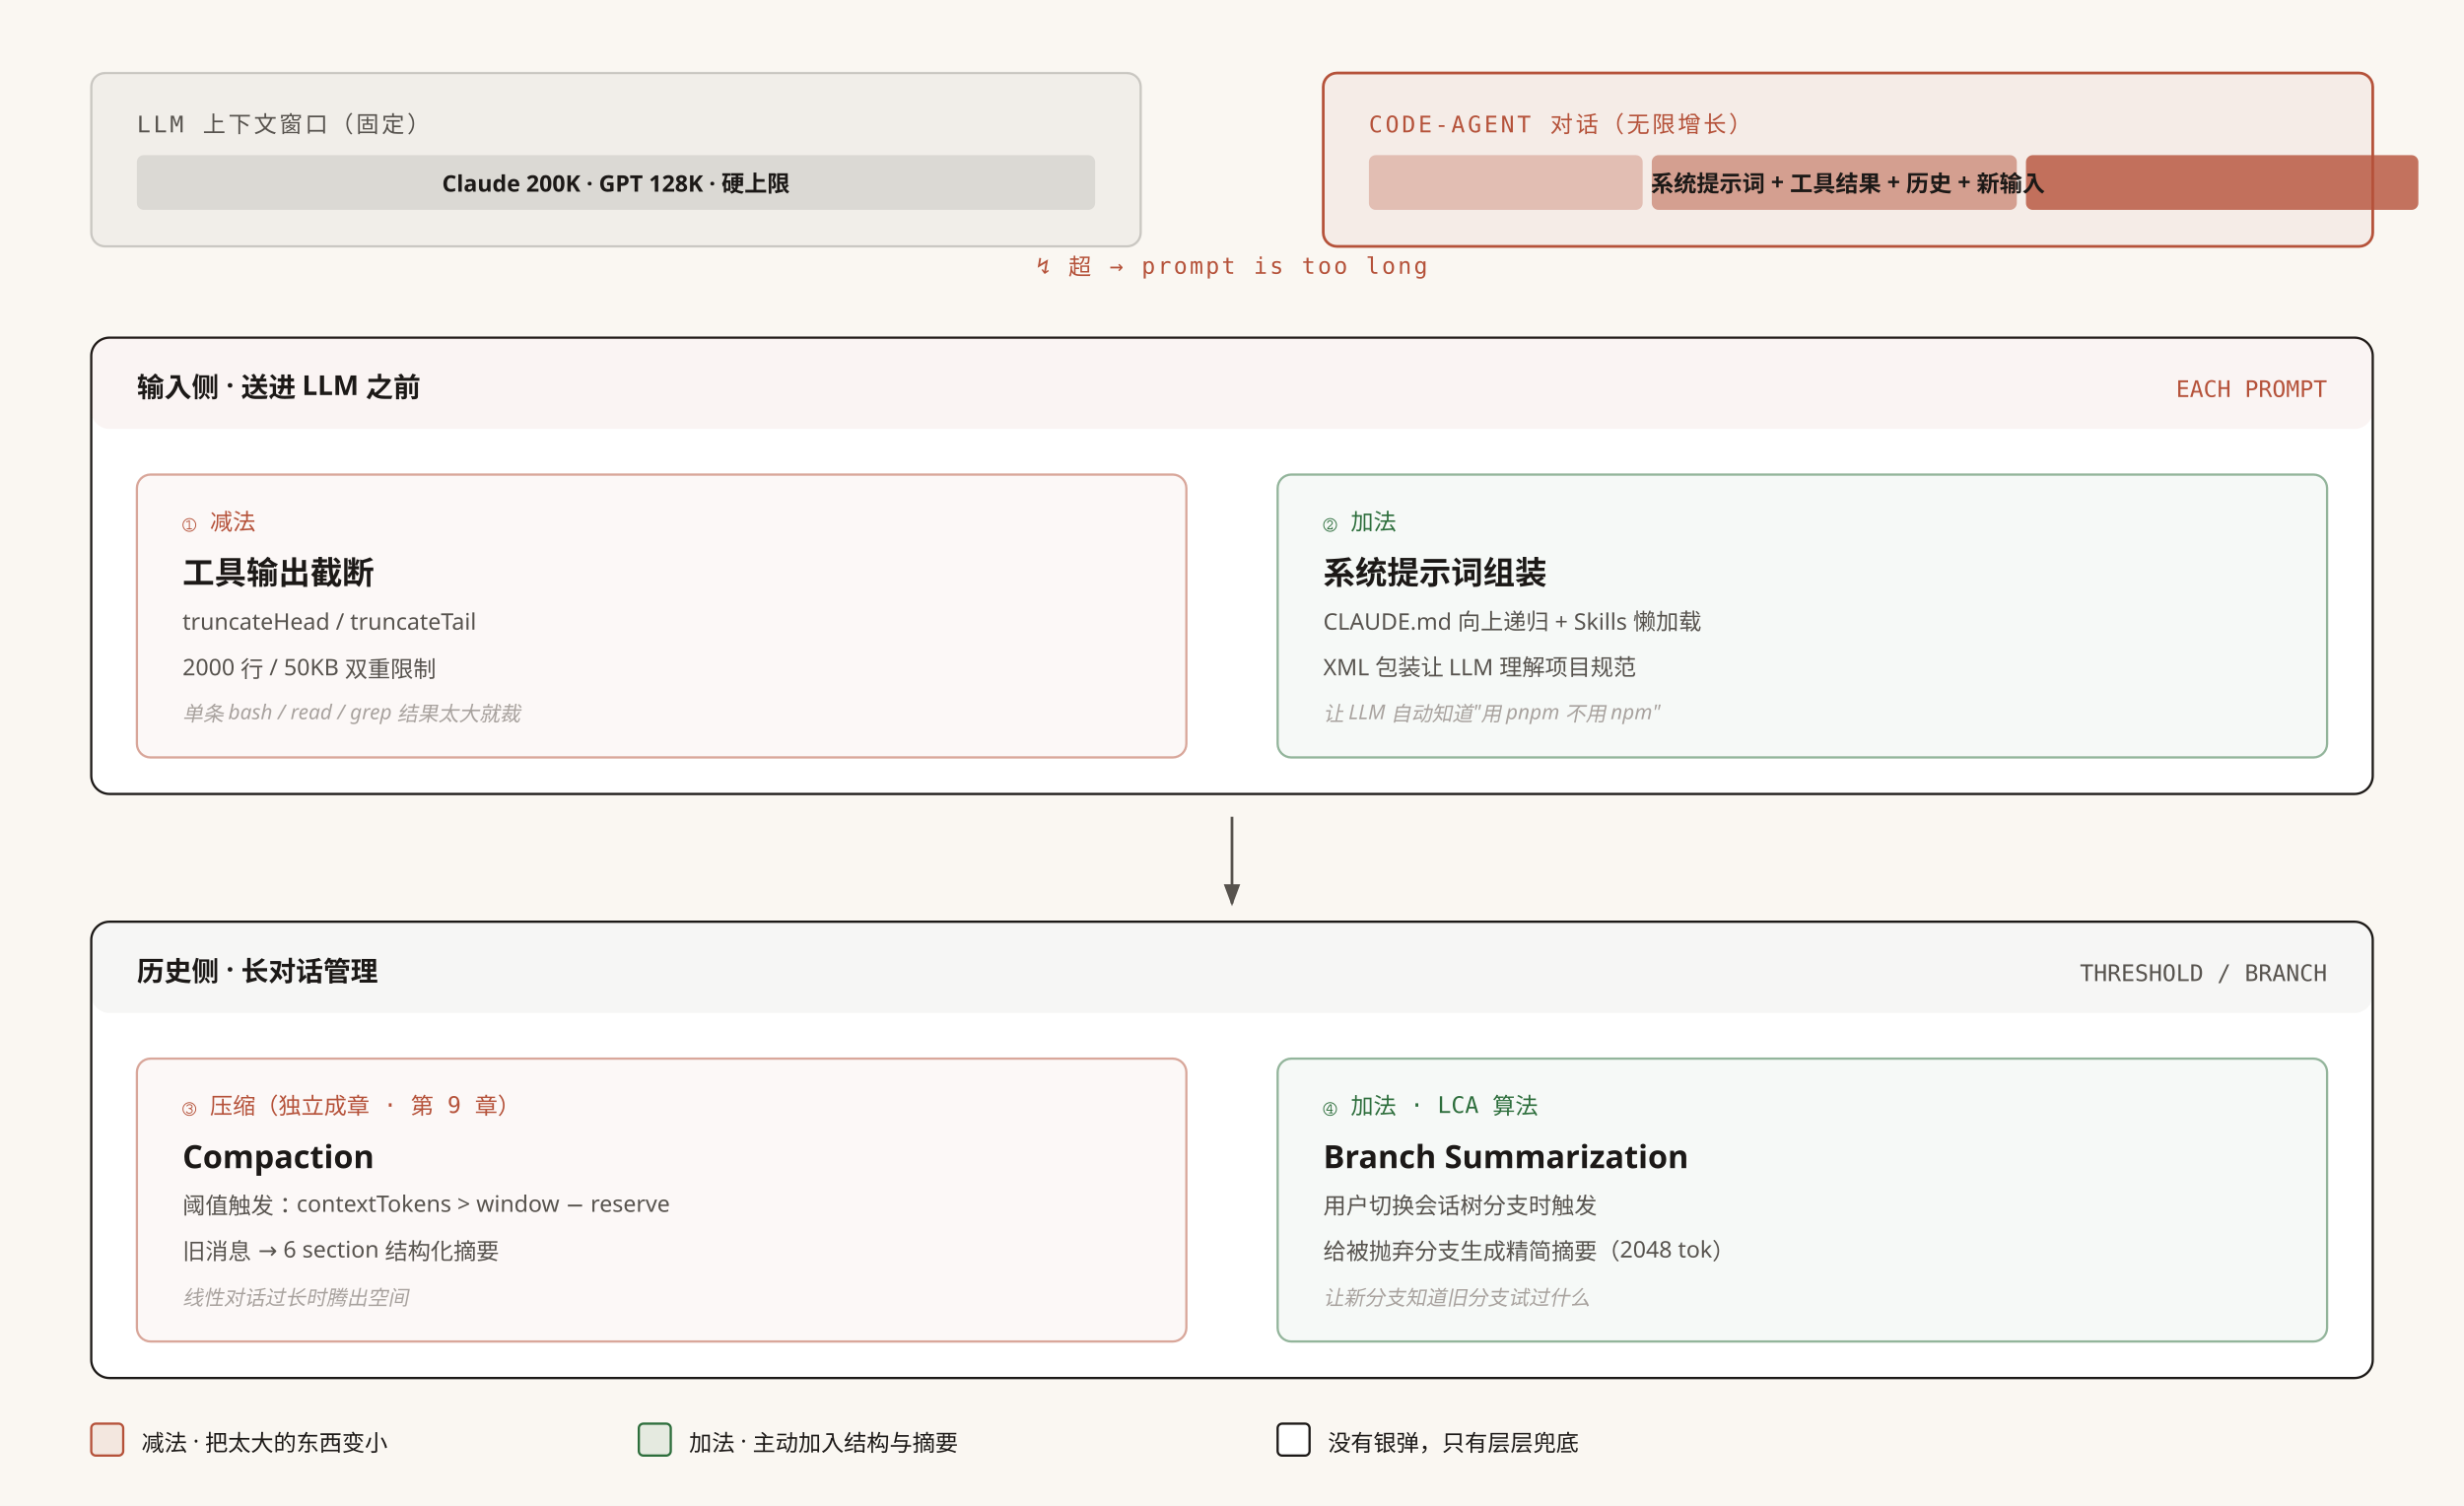
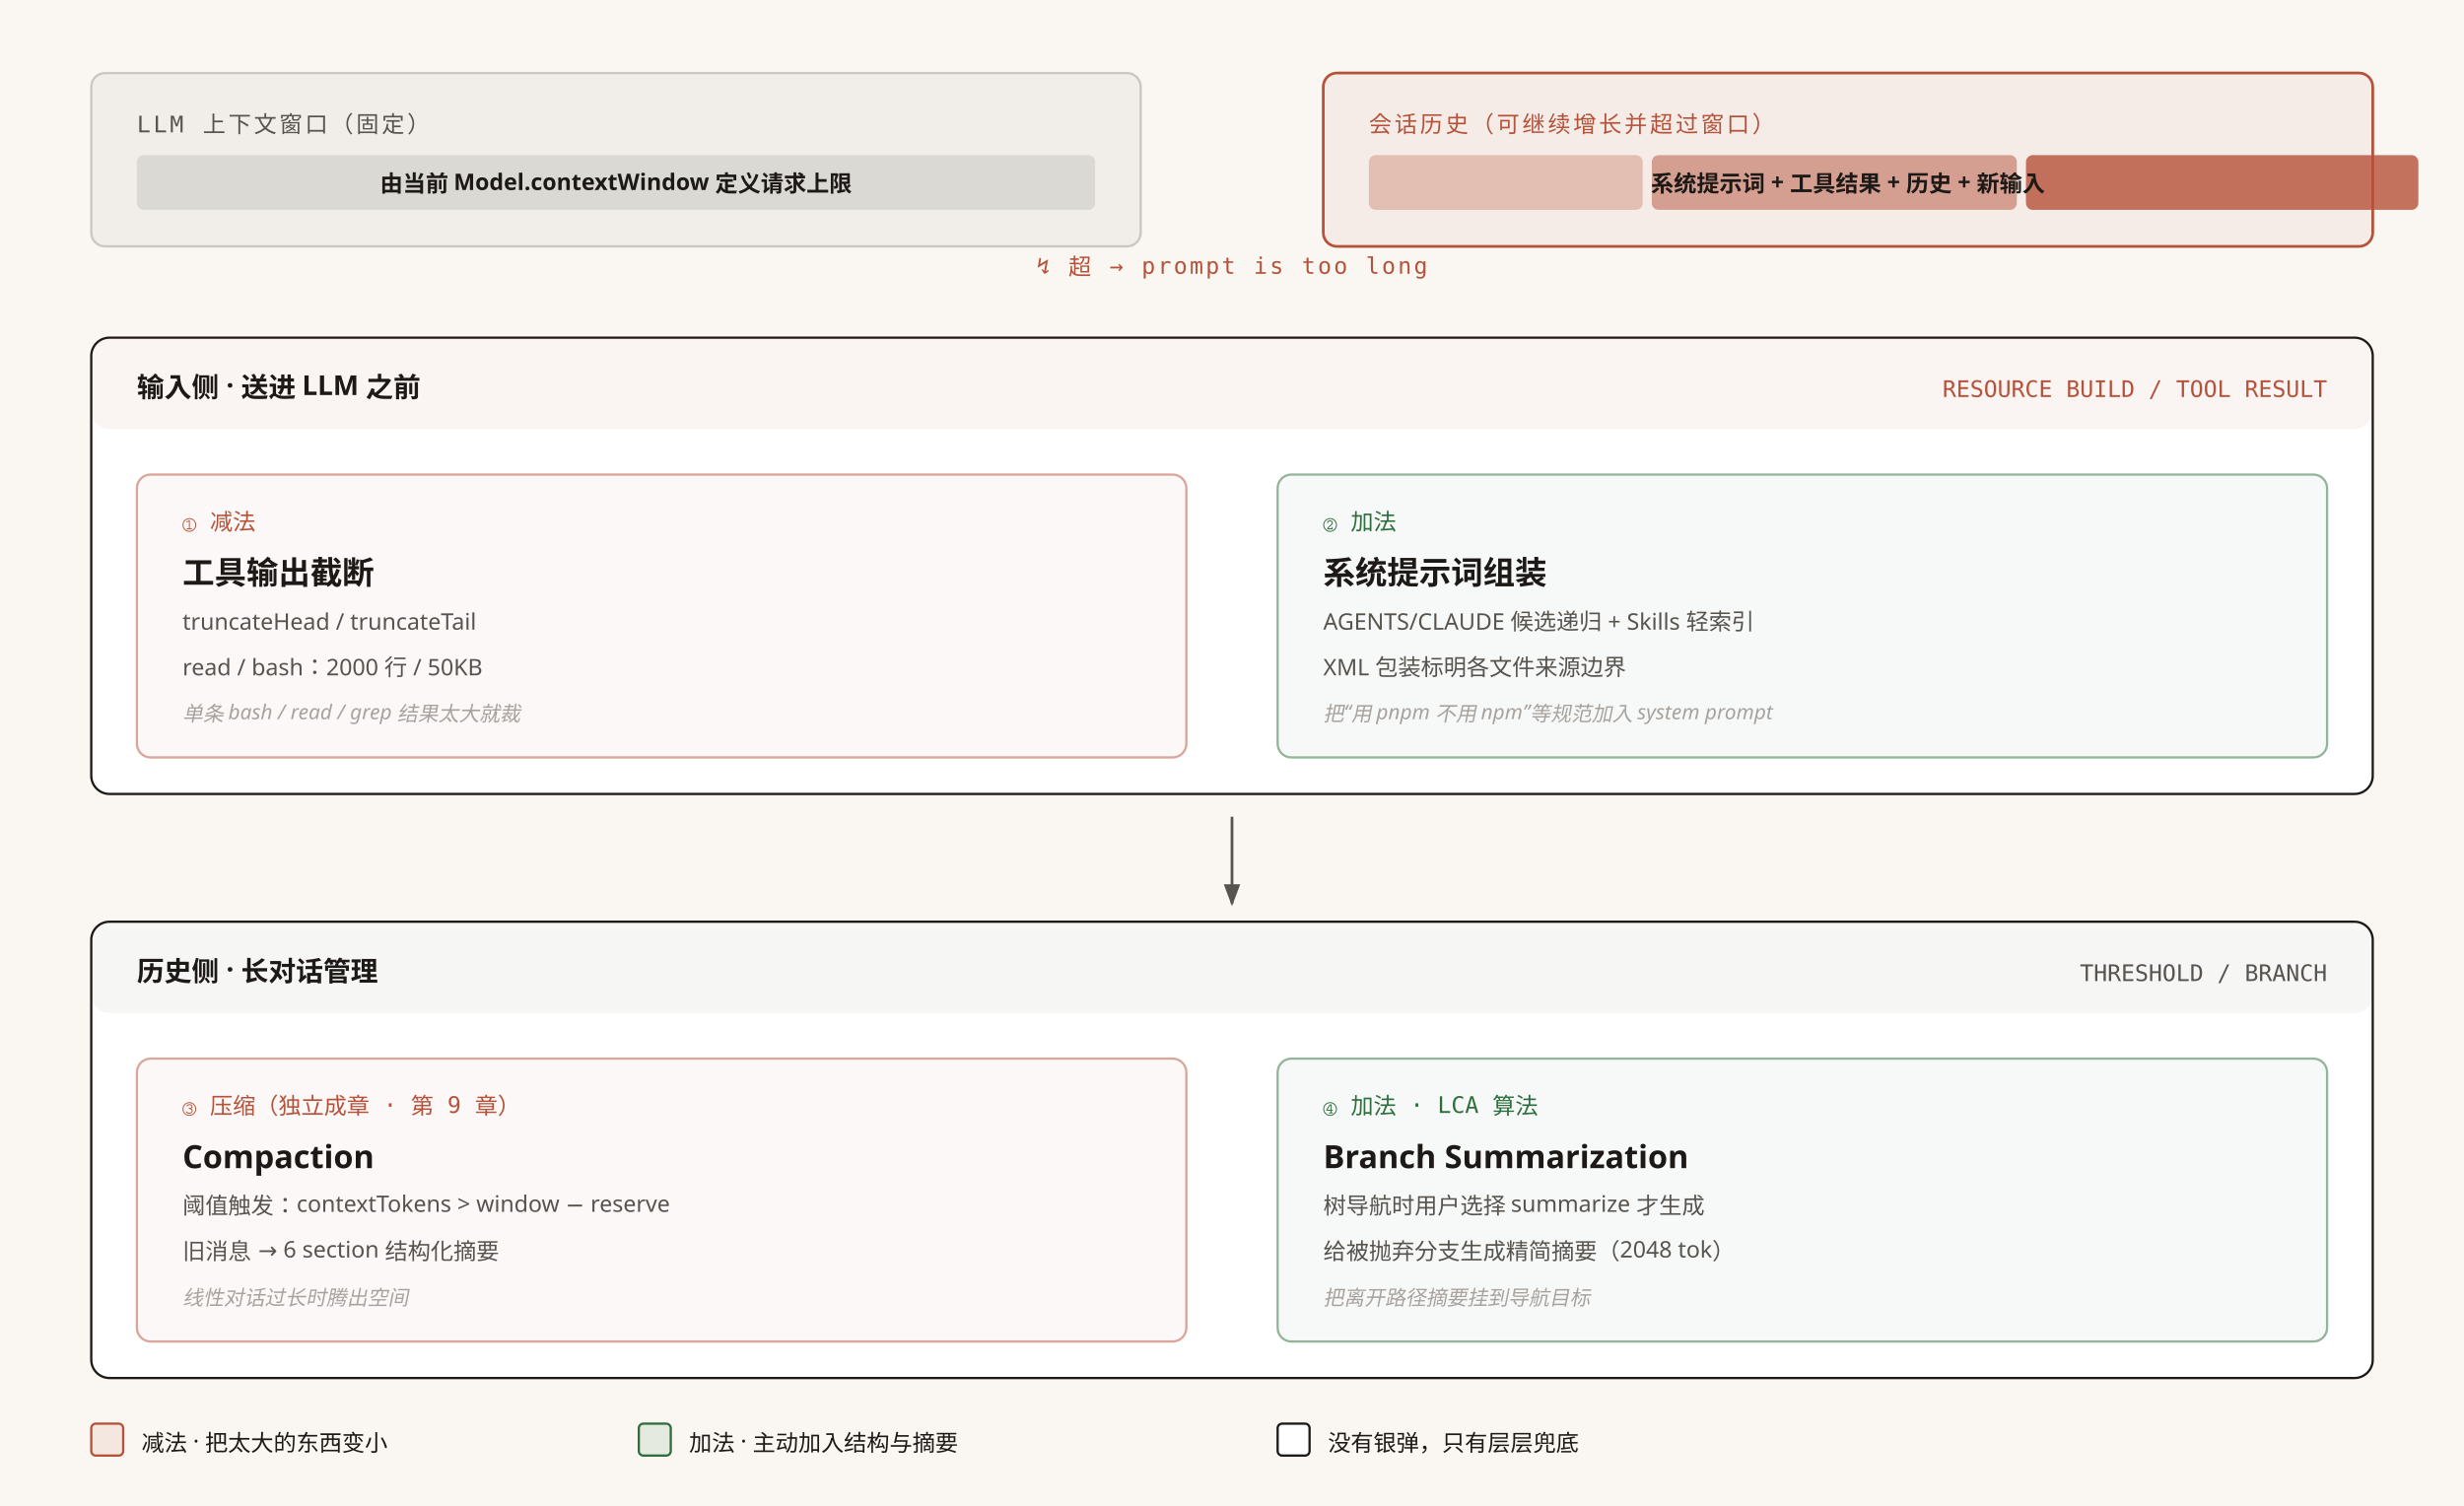
<svg xmlns="http://www.w3.org/2000/svg" viewBox="0 0 1080 660">
  <defs>
    <marker id="arrow" markerWidth="8" markerHeight="6" refX="7" refY="3" orient="auto">
      <polygon points="0 0, 8 3, 0 6" fill="#57534e" />
    </marker>
    <marker id="arrow-accent" markerWidth="8" markerHeight="6" refX="7" refY="3" orient="auto">
      <polygon points="0 0, 8 3, 0 6" fill="#b5523a" />
    </marker>
  </defs>
  <rect width="1080" height="660" fill="#faf7f2" />
  <g>
    <rect x="40" y="32" width="460" height="76" rx="6" fill="rgba(28,25,23,0.04)" stroke="rgba(28,25,23,0.20)" stroke-width="1" />
    <text x="60" y="58" fill="#57534e" font-size="10" font-family="'Geist Mono', monospace" letter-spacing="0.12em">LLM 上下文窗口（固定）</text>
    <rect x="60" y="68" width="420" height="24" rx="3" fill="rgba(28,25,23,0.10)" />
-     <text x="270" y="84" fill="#1c1917" font-size="10" font-family="'Geist', sans-serif" text-anchor="middle" font-weight="600">Claude 200K · GPT 128K · 硬上限</text>
+     <text x="270" y="84" fill="#1c1917" font-size="10" font-family="'Geist', sans-serif" text-anchor="middle" font-weight="600">由当前 Model.contextWindow 定义请求上限</text>
  </g>
  <g>
    <rect x="580" y="32" width="460" height="76" rx="6" fill="rgba(181,82,58,0.06)" stroke="#b5523a" stroke-width="1.2" />
-     <text x="600" y="58" fill="#b5523a" font-size="10" font-family="'Geist Mono', monospace" letter-spacing="0.12em">CODE-AGENT 对话（无限增长）</text>
+     <text x="600" y="58" fill="#b5523a" font-size="10" font-family="'Geist Mono', monospace" letter-spacing="0.12em">会话历史（可继续增长并超过窗口）</text>
    <rect x="600" y="68" width="120" height="24" rx="3" fill="rgba(181,82,58,0.30)" />
    <rect x="724" y="68" width="160" height="24" rx="3" fill="rgba(181,82,58,0.50)" />
    <rect x="888" y="68" width="172" height="24" rx="3" fill="rgba(181,82,58,0.80)" />
    <text x="810" y="84" fill="#1c1917" font-size="10" font-family="'Geist', sans-serif" text-anchor="middle" font-weight="600">系统提示词 + 工具结果 + 历史 + 新输入</text>
  </g>
  <text x="540" y="120" fill="#b5523a" font-size="10" font-family="'Geist Mono', monospace" letter-spacing="0.10em" text-anchor="middle">↯  超 → prompt is too long</text>
  <g>
    <rect x="40" y="148" width="1000" height="200" rx="8" fill="#ffffff" stroke="#1c1917" stroke-width="1" />
    <rect x="40" y="148" width="1000" height="40" rx="8" fill="rgba(181,82,58,0.06)" />
    <text x="60" y="174" fill="#1c1917" font-size="12" font-weight="600" font-family="'Geist', sans-serif">输入侧 · 送进 LLM 之前</text>
-     <text x="1020" y="174" fill="#b5523a" font-size="10" font-family="'Geist Mono', monospace" text-anchor="end">EACH PROMPT</text>
+     <text x="1020" y="174" fill="#b5523a" font-size="10" font-family="'Geist Mono', monospace" text-anchor="end">RESOURCE BUILD / TOOL RESULT</text>
    <g transform="translate(60, 208)">
      <rect x="0" y="0" width="460" height="124" rx="6" fill="rgba(181,82,58,0.04)" stroke="rgba(181,82,58,0.50)" stroke-width="1" />
      <text x="20" y="24" fill="#b5523a" font-size="10" font-family="'Geist Mono', monospace">① 减法</text>
      <text x="20" y="48" fill="#1c1917" font-size="14" font-weight="600" font-family="'Geist', sans-serif">工具输出截断</text>
      <text x="20" y="68" fill="#57534e" font-size="10" font-family="'Geist', sans-serif">truncateHead / truncateTail</text>
-       <text x="20" y="88" fill="#57534e" font-size="10" font-family="'Geist', sans-serif">2000 行 / 50KB 双重限制</text>
+       <text x="20" y="88" fill="#57534e" font-size="10" font-family="'Geist', sans-serif">read / bash：2000 行 / 50KB</text>
      <text x="20" y="108" fill="#a8a29e" font-size="9" font-family="'Geist', sans-serif" font-style="italic">单条 bash / read / grep 结果太大就裁</text>
    </g>
    <g transform="translate(560, 208)">
      <rect x="0" y="0" width="460" height="124" rx="6" fill="rgba(45,110,60,0.04)" stroke="rgba(45,110,60,0.50)" stroke-width="1" />
      <text x="20" y="24" fill="#2d6e3c" font-size="10" font-family="'Geist Mono', monospace">② 加法</text>
      <text x="20" y="48" fill="#1c1917" font-size="14" font-weight="600" font-family="'Geist', sans-serif">系统提示词组装</text>
-       <text x="20" y="68" fill="#57534e" font-size="10" font-family="'Geist', sans-serif">CLAUDE.md 向上递归 + Skills 懒加载</text>
-       <text x="20" y="88" fill="#57534e" font-size="10" font-family="'Geist', sans-serif">XML 包装让 LLM 理解项目规范</text>
-       <text x="20" y="108" fill="#a8a29e" font-size="9" font-family="'Geist', sans-serif" font-style="italic">让 LLM 自动知道"用 pnpm 不用 npm"</text>
+       <text x="20" y="68" fill="#57534e" font-size="10" font-family="'Geist', sans-serif">AGENTS/CLAUDE 候选递归 + Skills 轻索引</text>
+       <text x="20" y="88" fill="#57534e" font-size="10" font-family="'Geist', sans-serif">XML 包装标明各文件来源边界</text>
+       <text x="20" y="108" fill="#a8a29e" font-size="9" font-family="'Geist', sans-serif" font-style="italic">把“用 pnpm 不用 npm”等规范加入 system prompt</text>
    </g>
  </g>
  <line x1="540" y1="358" x2="540" y2="396" stroke="#57534e" stroke-width="1.2" marker-end="url(#arrow)" />
  <g>
    <rect x="40" y="404" width="1000" height="200" rx="8" fill="#ffffff" stroke="#1c1917" stroke-width="1" />
    <rect x="40" y="404" width="1000" height="40" rx="8" fill="rgba(28,25,23,0.04)" />
    <text x="60" y="430" fill="#1c1917" font-size="12" font-weight="600" font-family="'Geist', sans-serif">历史侧 · 长对话管理</text>
    <text x="1020" y="430" fill="#57534e" font-size="10" font-family="'Geist Mono', monospace" text-anchor="end">THRESHOLD / BRANCH</text>
    <g transform="translate(60, 464)">
      <rect x="0" y="0" width="460" height="124" rx="6" fill="rgba(181,82,58,0.04)" stroke="rgba(181,82,58,0.50)" stroke-width="1" />
      <text x="20" y="24" fill="#b5523a" font-size="10" font-family="'Geist Mono', monospace">③ 压缩（独立成章 · 第 9 章）</text>
      <text x="20" y="48" fill="#1c1917" font-size="14" font-weight="600" font-family="'Geist', sans-serif">Compaction</text>
      <text x="20" y="68" fill="#57534e" font-size="10" font-family="'Geist', sans-serif">阈值触发：contextTokens &gt; window − reserve</text>
      <text x="20" y="88" fill="#57534e" font-size="10" font-family="'Geist', sans-serif">旧消息 → 6 section 结构化摘要</text>
      <text x="20" y="108" fill="#a8a29e" font-size="9" font-family="'Geist', sans-serif" font-style="italic">线性对话过长时腾出空间</text>
    </g>
    <g transform="translate(560, 464)">
      <rect x="0" y="0" width="460" height="124" rx="6" fill="rgba(45,110,60,0.04)" stroke="rgba(45,110,60,0.50)" stroke-width="1" />
      <text x="20" y="24" fill="#2d6e3c" font-size="10" font-family="'Geist Mono', monospace">④ 加法 · LCA 算法</text>
      <text x="20" y="48" fill="#1c1917" font-size="14" font-weight="600" font-family="'Geist', sans-serif">Branch Summarization</text>
-       <text x="20" y="68" fill="#57534e" font-size="10" font-family="'Geist', sans-serif">用户切换会话树分支时触发</text>
+       <text x="20" y="68" fill="#57534e" font-size="10" font-family="'Geist', sans-serif">树导航时用户选择 summarize 才生成</text>
      <text x="20" y="88" fill="#57534e" font-size="10" font-family="'Geist', sans-serif">给被抛弃分支生成精简摘要（2048 tok）</text>
-       <text x="20" y="108" fill="#a8a29e" font-size="9" font-family="'Geist', sans-serif" font-style="italic">让新分支知道旧分支试过什么</text>
+       <text x="20" y="108" fill="#a8a29e" font-size="9" font-family="'Geist', sans-serif" font-style="italic">把离开路径摘要挂到导航目标</text>
    </g>
  </g>
  <g transform="translate(40, 624)">
    <rect x="0" y="0" width="14" height="14" rx="2" fill="rgba(181,82,58,0.10)" stroke="#b5523a" stroke-width="1" />
    <text x="22" y="12" fill="#1c1917" font-size="10" font-family="'Geist', sans-serif">减法 · 把太大的东西变小</text>
  </g>
  <g transform="translate(280, 624)">
    <rect x="0" y="0" width="14" height="14" rx="2" fill="rgba(45,110,60,0.10)" stroke="#2d6e3c" stroke-width="1" />
    <text x="22" y="12" fill="#1c1917" font-size="10" font-family="'Geist', sans-serif">加法 · 主动加入结构与摘要</text>
  </g>
  <g transform="translate(560, 624)">
    <rect x="0" y="0" width="14" height="14" rx="2" fill="#ffffff" stroke="#1c1917" stroke-width="1" />
    <text x="22" y="12" fill="#1c1917" font-size="10" font-family="'Geist', sans-serif">没有银弹，只有层层兜底</text>
  </g>
</svg>
